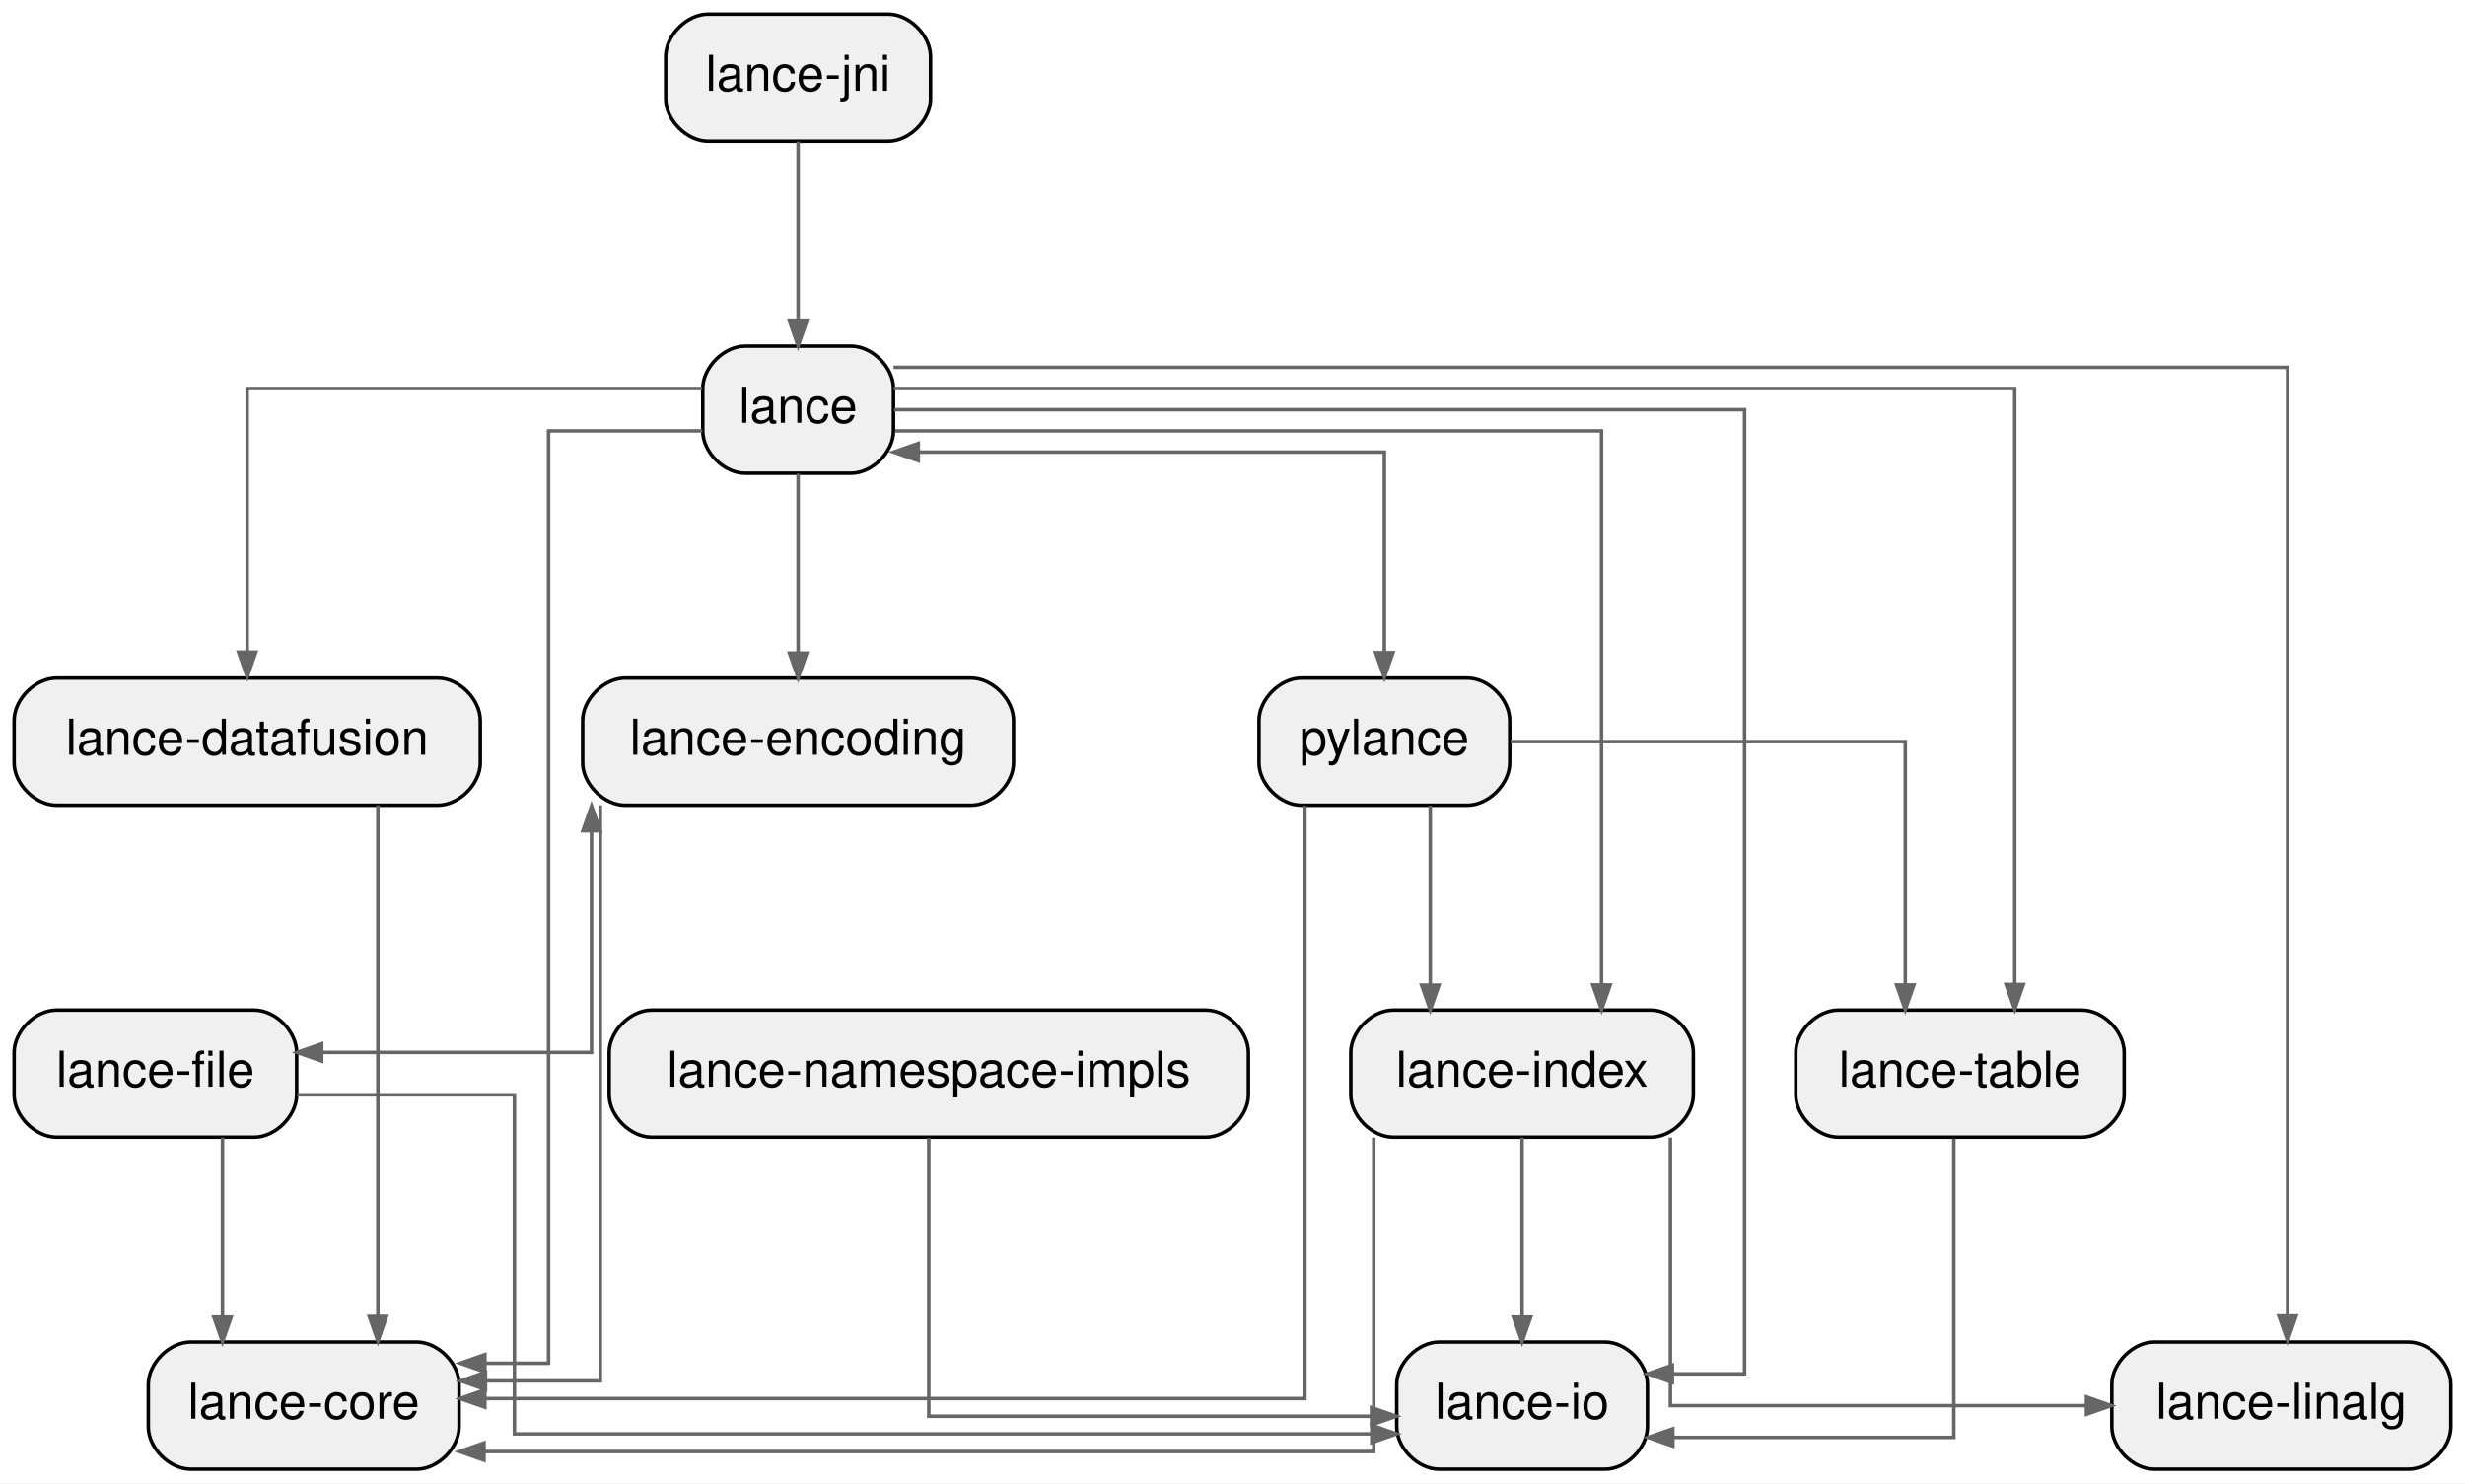
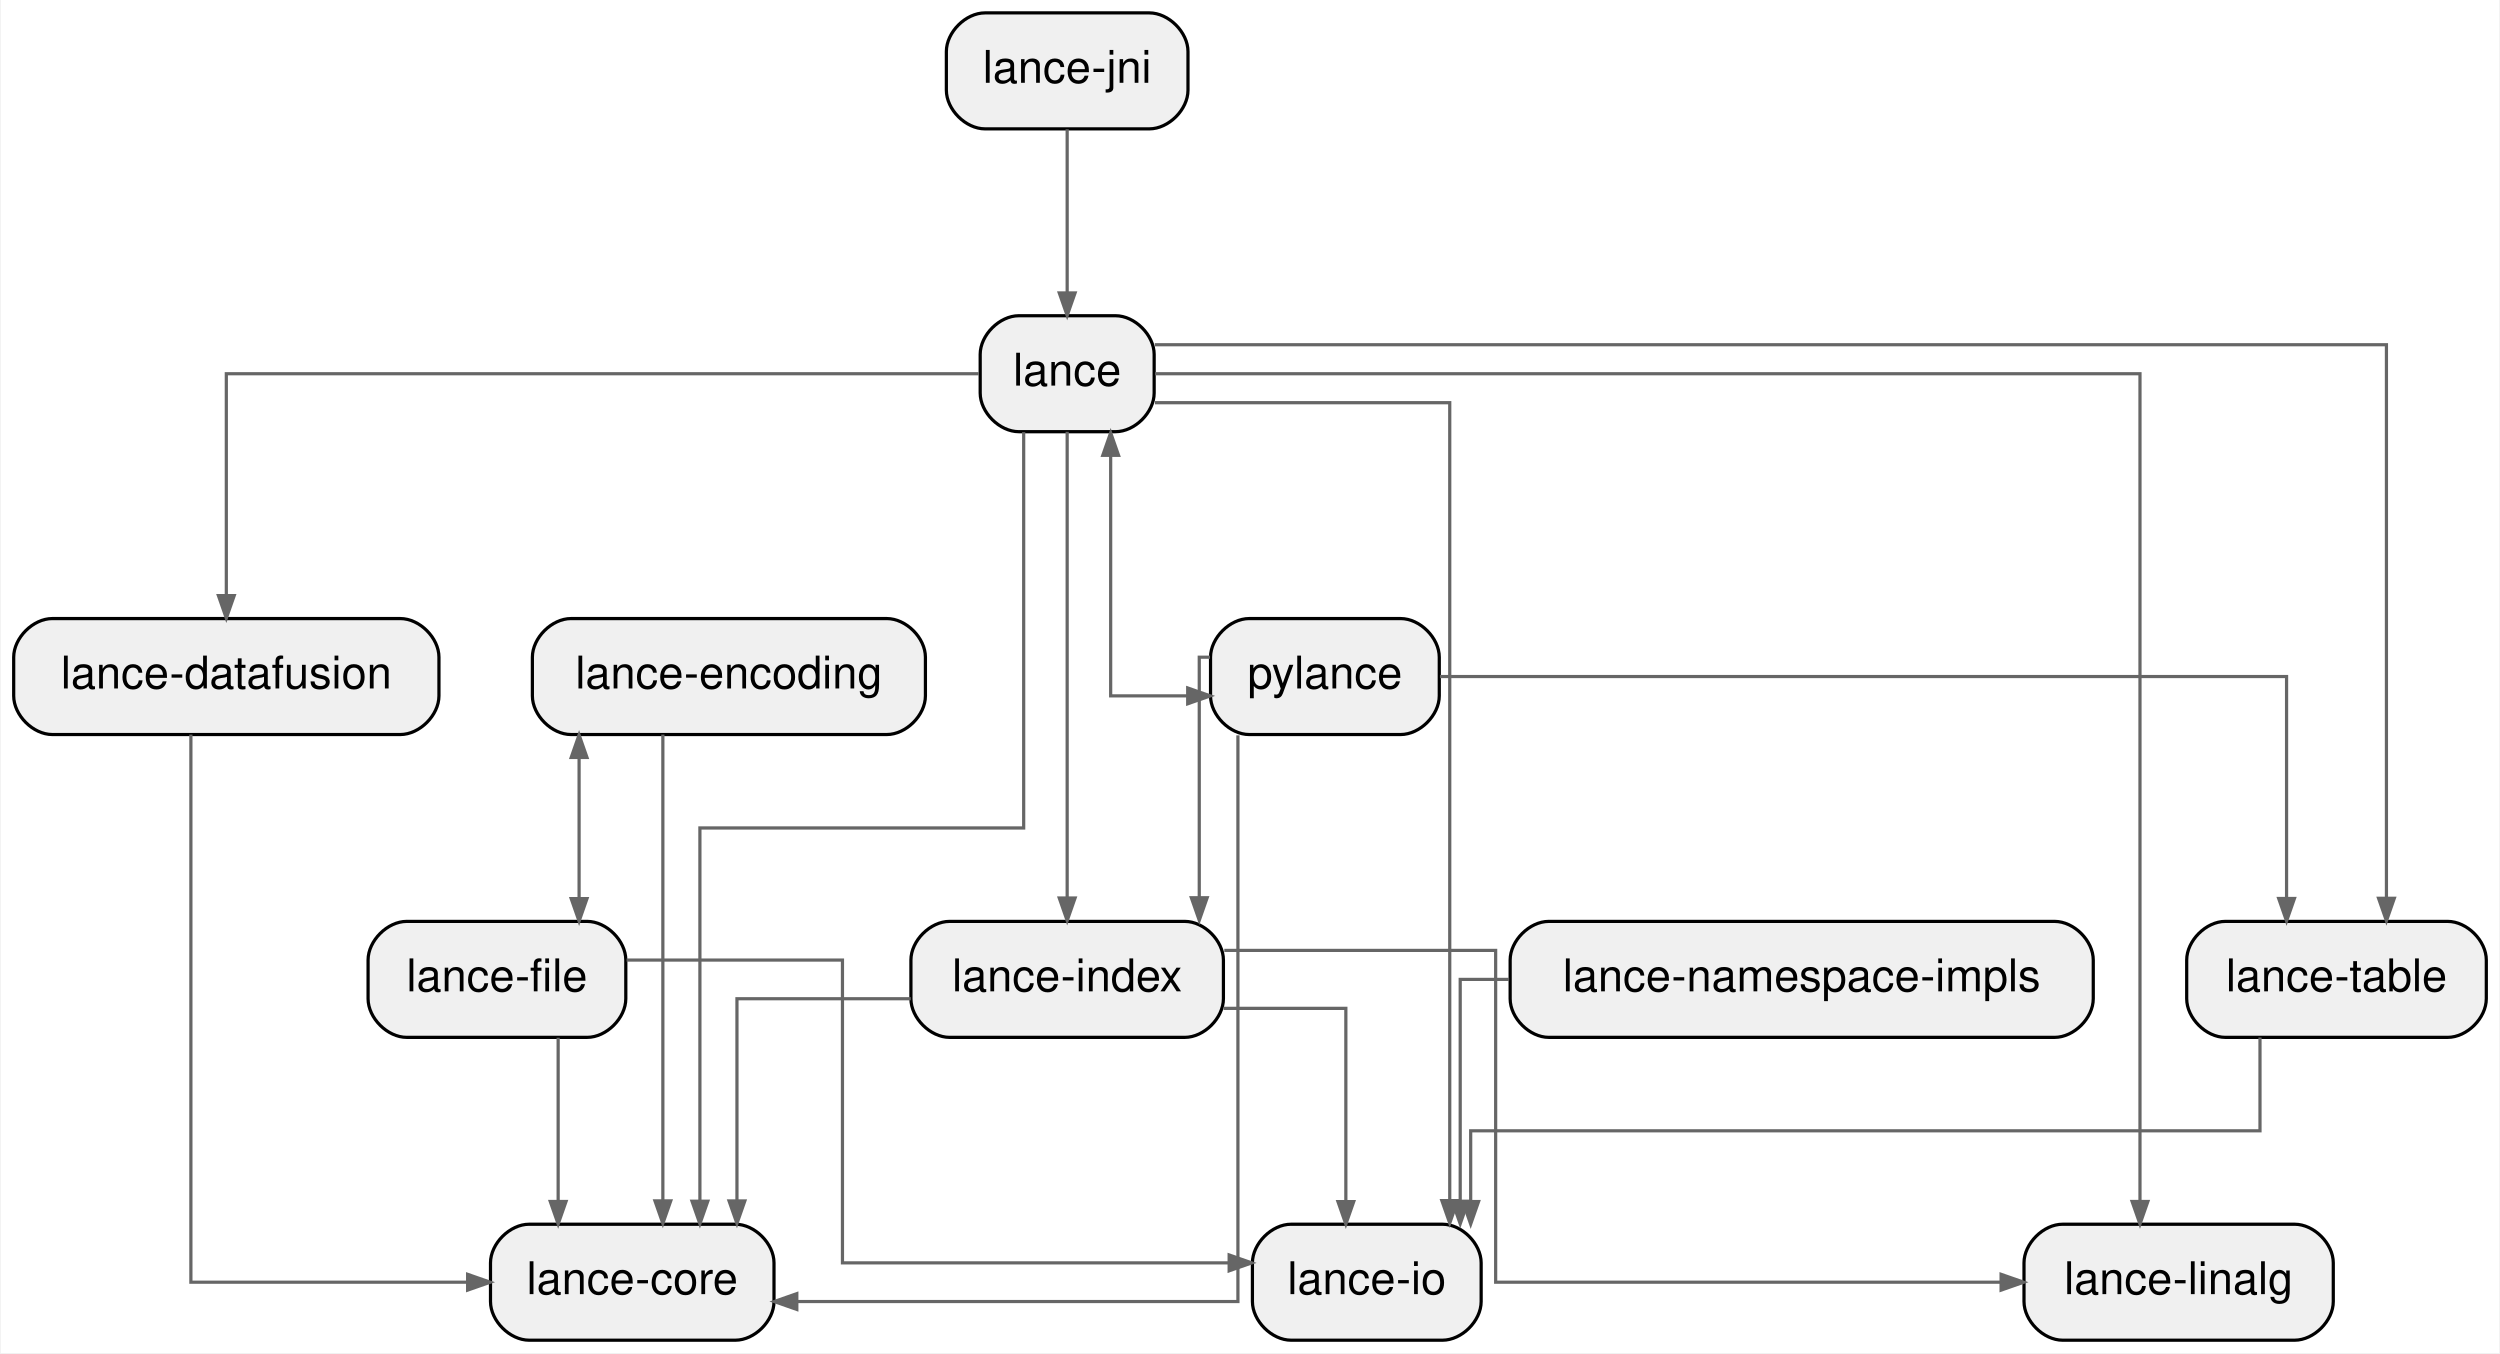
- <svg xmlns="http://www.w3.org/2000/svg" width="698pt" height="420pt" viewBox="0.00 0.00 698.00 420.00">
+ <svg xmlns="http://www.w3.org/2000/svg" width="776pt" height="420pt" viewBox="0.00 0.00 775.50 420.00">
  <g id="graph0" class="graph" transform="scale(1 1) rotate(0) translate(4 416)">
-     <polygon fill="white" stroke="transparent" points="-4,4 -4,-416 694,-416 694,4 -4,4" />
+     <polygon fill="white" stroke="transparent" points="-4,4 -4,-416 771.5,-416 771.5,4 -4,4" />
    <g id="node1" class="node">
-       <path fill="#f0f0f0" stroke="black" d="M237,-318C237,-318 207,-318 207,-318 201,-318 195,-312 195,-306 195,-306 195,-294 195,-294 195,-288 201,-282 207,-282 207,-282 237,-282 237,-282 243,-282 249,-288 249,-294 249,-294 249,-306 249,-306 249,-312 243,-318 237,-318" />
-       <text text-anchor="middle" x="222" y="-296.3" font-family="Helvetica,sans-Serif" font-size="14.00">lance</text>
+       <path fill="#f0f0f0" stroke="black" d="M342,-318C342,-318 312,-318 312,-318 306,-318 300,-312 300,-306 300,-306 300,-294 300,-294 300,-288 306,-282 312,-282 312,-282 342,-282 342,-282 348,-282 354,-288 354,-294 354,-294 354,-306 354,-306 354,-312 348,-318 342,-318" />
+       <text text-anchor="middle" x="327" y="-296.3" font-family="Helvetica,sans-Serif" font-size="14.00">lance</text>
    </g>
    <g id="node2" class="node">
-       <path fill="#f0f0f0" stroke="black" d="M114,-36C114,-36 50,-36 50,-36 44,-36 38,-30 38,-24 38,-24 38,-12 38,-12 38,-6 44,0 50,0 50,0 114,0 114,0 120,0 126,-6 126,-12 126,-12 126,-24 126,-24 126,-30 120,-36 114,-36" />
-       <text text-anchor="middle" x="82" y="-14.3" font-family="Helvetica,sans-Serif" font-size="14.00">lance-core</text>
+       <path fill="#f0f0f0" stroke="black" d="M224,-36C224,-36 160,-36 160,-36 154,-36 148,-30 148,-24 148,-24 148,-12 148,-12 148,-6 154,0 160,0 160,0 224,0 224,0 230,0 236,-6 236,-12 236,-12 236,-24 236,-24 236,-30 230,-36 224,-36" />
+       <text text-anchor="middle" x="192" y="-14.3" font-family="Helvetica,sans-Serif" font-size="14.00">lance-core</text>
    </g>
    <g id="edge1" class="edge">
-       <path fill="none" stroke="#666666" d="M194.88,-294C174.95,-294 151.33,-294 151.33,-294 151.33,-294 151.33,-30 151.33,-30 151.33,-30 133.3,-30 133.3,-30" />
-       <polygon fill="#666666" stroke="#666666" points="133.3,-27.55 126.3,-30 133.3,-32.45 133.3,-27.55" />
+       <path fill="none" stroke="#666666" d="M313.5,-281.86C313.5,-243.77 313.5,-159 313.5,-159 313.5,-159 213,-159 213,-159 213,-159 213,-43.14 213,-43.14" />
+       <polygon fill="#666666" stroke="#666666" points="215.45,-43.14 213,-36.14 210.55,-43.14 215.45,-43.14" />
    </g>
    <g id="node3" class="node">
      <path fill="#f0f0f0" stroke="black" d="M120,-224C120,-224 12,-224 12,-224 6,-224 0,-218 0,-212 0,-212 0,-200 0,-200 0,-194 6,-188 12,-188 12,-188 120,-188 120,-188 126,-188 132,-194 132,-200 132,-200 132,-212 132,-212 132,-218 126,-224 120,-224" />
      <text text-anchor="middle" x="66" y="-202.3" font-family="Helvetica,sans-Serif" font-size="14.00">lance-datafusion</text>
    </g>
    <g id="edge2" class="edge">
-       <path fill="none" stroke="#666666" d="M194.83,-306C150.13,-306 66,-306 66,-306 66,-306 66,-231.34 66,-231.34" />
-       <polygon fill="#666666" stroke="#666666" points="68.45,-231.34 66,-224.34 63.55,-231.34 68.45,-231.34" />
+       <path fill="none" stroke="#666666" d="M299.56,-300C232.55,-300 66,-300 66,-300 66,-300 66,-231.12 66,-231.12" />
+       <polygon fill="#666666" stroke="#666666" points="68.45,-231.12 66,-224.12 63.55,-231.12 68.45,-231.12" />
+     </g>
+     <g id="node6" class="node">
+       <path fill="#f0f0f0" stroke="black" d="M363.5,-130C363.5,-130 290.5,-130 290.5,-130 284.5,-130 278.5,-124 278.5,-118 278.5,-118 278.5,-106 278.5,-106 278.5,-100 284.5,-94 290.5,-94 290.5,-94 363.5,-94 363.5,-94 369.5,-94 375.5,-100 375.5,-106 375.5,-106 375.5,-118 375.5,-118 375.5,-124 369.5,-130 363.5,-130" />
+       <text text-anchor="middle" x="327" y="-108.3" font-family="Helvetica,sans-Serif" font-size="14.00">lance-index</text>
+     </g>
+     <g id="edge3" class="edge">
+       <path fill="none" stroke="#666666" d="M327,-281.97C327,-281.97 327,-137.25 327,-137.25" />
+       <polygon fill="#666666" stroke="#666666" points="329.45,-137.25 327,-130.25 324.55,-137.25 329.45,-137.25" />
+     </g>
+     <g id="node7" class="node">
+       <path fill="#f0f0f0" stroke="black" d="M443.5,-36C443.5,-36 396.5,-36 396.5,-36 390.5,-36 384.5,-30 384.5,-24 384.5,-24 384.5,-12 384.5,-12 384.5,-6 390.5,0 396.5,0 396.5,0 443.5,0 443.5,0 449.5,0 455.5,-6 455.5,-12 455.5,-12 455.5,-24 455.5,-24 455.5,-30 449.5,-36 443.5,-36" />
+       <text text-anchor="middle" x="420" y="-14.3" font-family="Helvetica,sans-Serif" font-size="14.00">lance-io</text>
+     </g>
+     <g id="edge4" class="edge">
+       <path fill="none" stroke="#666666" d="M354.24,-291C389.3,-291 445.75,-291 445.75,-291 445.75,-291 445.75,-43.34 445.75,-43.34" />
+       <polygon fill="#666666" stroke="#666666" points="448.2,-43.34 445.75,-36.34 443.3,-43.34 448.2,-43.34" />
+     </g>
+     <g id="node9" class="node">
+       <path fill="#f0f0f0" stroke="black" d="M708,-36C708,-36 636,-36 636,-36 630,-36 624,-30 624,-24 624,-24 624,-12 624,-12 624,-6 630,0 636,0 636,0 708,0 708,0 714,0 720,-6 720,-12 720,-12 720,-24 720,-24 720,-30 714,-36 708,-36" />
+       <text text-anchor="middle" x="672" y="-14.3" font-family="Helvetica,sans-Serif" font-size="14.00">lance-linalg</text>
+     </g>
+     <g id="edge5" class="edge">
+       <path fill="none" stroke="#666666" d="M354.25,-300C433.78,-300 660,-300 660,-300 660,-300 660,-43.07 660,-43.07" />
+       <polygon fill="#666666" stroke="#666666" points="662.45,-43.07 660,-36.07 657.55,-43.07 662.45,-43.07" />
+     </g>
+     <g id="node11" class="node">
+       <path fill="#f0f0f0" stroke="black" d="M755.5,-130C755.5,-130 686.5,-130 686.5,-130 680.5,-130 674.5,-124 674.5,-118 674.5,-118 674.5,-106 674.5,-106 674.5,-100 680.5,-94 686.5,-94 686.5,-94 755.5,-94 755.5,-94 761.5,-94 767.5,-100 767.5,-106 767.5,-106 767.5,-118 767.5,-118 767.5,-124 761.5,-130 755.5,-130" />
+       <text text-anchor="middle" x="721" y="-108.3" font-family="Helvetica,sans-Serif" font-size="14.00">lance-table</text>
+     </g>
+     <g id="edge6" class="edge">
+       <path fill="none" stroke="#666666" d="M354.19,-309C445.65,-309 736.5,-309 736.5,-309 736.5,-309 736.5,-137.18 736.5,-137.18" />
+       <polygon fill="#666666" stroke="#666666" points="738.95,-137.18 736.5,-130.18 734.05,-137.18 738.95,-137.18" />
+     </g>
+     <g id="node12" class="node">
+       <path fill="#f0f0f0" stroke="black" d="M430.5,-224C430.5,-224 383.5,-224 383.5,-224 377.5,-224 371.5,-218 371.5,-212 371.5,-212 371.5,-200 371.5,-200 371.5,-194 377.5,-188 383.5,-188 383.5,-188 430.5,-188 430.5,-188 436.5,-188 442.5,-194 442.5,-200 442.5,-200 442.5,-212 442.5,-212 442.5,-218 436.5,-224 430.5,-224" />
+       <text text-anchor="middle" x="407" y="-202.3" font-family="Helvetica,sans-Serif" font-size="14.00">pylance</text>
+     </g>
+     <g id="edge7" class="edge">
+       <path fill="none" stroke="#666666" d="M340.5,-274.66C340.5,-274.66 340.5,-200 340.5,-200 340.5,-200 364.41,-200 364.41,-200" />
+       <polygon fill="#666666" stroke="#666666" points="338.05,-274.66 340.5,-281.66 342.95,-274.66 338.05,-274.66" />
+       <polygon fill="#666666" stroke="#666666" points="364.41,-202.45 371.41,-200 364.41,-197.55 364.41,-202.45" />
+     </g>
+     <g id="edge8" class="edge">
+       <path fill="none" stroke="#666666" d="M55,-187.97C55,-140.92 55,-18 55,-18 55,-18 140.9,-18 140.9,-18" />
+       <polygon fill="#666666" stroke="#666666" points="140.9,-20.45 147.9,-18 140.9,-15.55 140.9,-20.45" />
    </g>
    <g id="node4" class="node">
      <path fill="#f0f0f0" stroke="black" d="M271,-224C271,-224 173,-224 173,-224 167,-224 161,-218 161,-212 161,-212 161,-200 161,-200 161,-194 167,-188 173,-188 173,-188 271,-188 271,-188 277,-188 283,-194 283,-200 283,-200 283,-212 283,-212 283,-218 277,-224 271,-224" />
      <text text-anchor="middle" x="222" y="-202.3" font-family="Helvetica,sans-Serif" font-size="14.00">lance-encoding</text>
    </g>
-     <g id="edge3" class="edge">
-       <path fill="none" stroke="#666666" d="M222,-281.88C222,-281.88 222,-231.07 222,-231.07" />
-       <polygon fill="#666666" stroke="#666666" points="224.45,-231.07 222,-224.07 219.55,-231.07 224.45,-231.07" />
+     <g id="edge9" class="edge">
+       <path fill="none" stroke="#666666" d="M201.5,-187.97C201.5,-187.97 201.5,-43.25 201.5,-43.25" />
+       <polygon fill="#666666" stroke="#666666" points="203.95,-43.25 201.5,-36.25 199.05,-43.25 203.95,-43.25" />
    </g>
-     <g id="node6" class="node">
-       <path fill="#f0f0f0" stroke="black" d="M463.5,-130C463.5,-130 390.5,-130 390.5,-130 384.5,-130 378.5,-124 378.5,-118 378.5,-118 378.5,-106 378.5,-106 378.5,-100 384.5,-94 390.5,-94 390.5,-94 463.5,-94 463.5,-94 469.5,-94 475.5,-100 475.5,-106 475.5,-106 475.5,-118 475.5,-118 475.5,-124 469.5,-130 463.5,-130" />
-       <text text-anchor="middle" x="427" y="-108.3" font-family="Helvetica,sans-Serif" font-size="14.00">lance-index</text>
-     </g>
-     <g id="edge4" class="edge">
-       <path fill="none" stroke="#666666" d="M249.44,-294C309.95,-294 449.5,-294 449.5,-294 449.5,-294 449.5,-137.12 449.5,-137.12" />
-       <polygon fill="#666666" stroke="#666666" points="451.95,-137.12 449.5,-130.12 447.05,-137.12 451.95,-137.12" />
-     </g>
-     <g id="node7" class="node">
-       <path fill="#f0f0f0" stroke="black" d="M450.5,-36C450.5,-36 403.5,-36 403.5,-36 397.5,-36 391.5,-30 391.5,-24 391.5,-24 391.5,-12 391.5,-12 391.5,-6 397.5,0 403.5,0 403.5,0 450.5,0 450.5,0 456.5,0 462.5,-6 462.5,-12 462.5,-12 462.5,-24 462.5,-24 462.5,-30 456.5,-36 450.5,-36" />
-       <text text-anchor="middle" x="427" y="-14.3" font-family="Helvetica,sans-Serif" font-size="14.00">lance-io</text>
-     </g>
-     <g id="edge5" class="edge">
-       <path fill="none" stroke="#666666" d="M249.17,-300C317.31,-300 490,-300 490,-300 490,-300 490,-27 490,-27 490,-27 469.55,-27 469.55,-27" />
-       <polygon fill="#666666" stroke="#666666" points="469.55,-24.55 462.55,-27 469.55,-29.45 469.55,-24.55" />
-     </g>
-     <g id="node9" class="node">
-       <path fill="#f0f0f0" stroke="black" d="M678,-36C678,-36 606,-36 606,-36 600,-36 594,-30 594,-24 594,-24 594,-12 594,-12 594,-6 600,0 606,0 606,0 678,0 678,0 684,0 690,-6 690,-12 690,-12 690,-24 690,-24 690,-30 684,-36 678,-36" />
-       <text text-anchor="middle" x="642" y="-14.3" font-family="Helvetica,sans-Serif" font-size="14.00">lance-linalg</text>
-     </g>
-     <g id="edge6" class="edge">
-       <path fill="none" stroke="#666666" d="M249.02,-312C342.11,-312 643.75,-312 643.75,-312 643.75,-312 643.75,-43.39 643.75,-43.39" />
-       <polygon fill="#666666" stroke="#666666" points="646.2,-43.39 643.75,-36.39 641.3,-43.39 646.2,-43.39" />
-     </g>
-     <g id="node11" class="node">
-       <path fill="#f0f0f0" stroke="black" d="M585.5,-130C585.5,-130 516.5,-130 516.5,-130 510.5,-130 504.5,-124 504.5,-118 504.5,-118 504.5,-106 504.5,-106 504.5,-100 510.5,-94 516.5,-94 516.5,-94 585.5,-94 585.5,-94 591.5,-94 597.5,-100 597.5,-106 597.5,-106 597.5,-118 597.5,-118 597.5,-124 591.5,-130 585.5,-130" />
-       <text text-anchor="middle" x="551" y="-108.3" font-family="Helvetica,sans-Serif" font-size="14.00">lance-table</text>
-     </g>
-     <g id="edge7" class="edge">
-       <path fill="none" stroke="#666666" d="M249.03,-306C330.24,-306 566.5,-306 566.5,-306 566.5,-306 566.5,-137.25 566.5,-137.25" />
-       <polygon fill="#666666" stroke="#666666" points="568.95,-137.25 566.5,-130.25 564.05,-137.25 568.95,-137.25" />
-     </g>
-     <g id="node12" class="node">
-       <path fill="#f0f0f0" stroke="black" d="M411.5,-224C411.5,-224 364.5,-224 364.5,-224 358.5,-224 352.5,-218 352.5,-212 352.5,-212 352.5,-200 352.5,-200 352.5,-194 358.5,-188 364.5,-188 364.5,-188 411.5,-188 411.5,-188 417.5,-188 423.5,-194 423.5,-200 423.5,-200 423.5,-212 423.5,-212 423.5,-218 417.5,-224 411.5,-224" />
-       <text text-anchor="middle" x="388" y="-202.3" font-family="Helvetica,sans-Serif" font-size="14.00">pylance</text>
-     </g>
-     <g id="edge8" class="edge">
-       <path fill="none" stroke="#666666" d="M256.04,-288C256.04,-288 388,-288 388,-288 388,-288 388,-231.2 388,-231.2" />
-       <polygon fill="#666666" stroke="#666666" points="256.04,-285.55 249.04,-288 256.04,-290.45 256.04,-285.55" />
-       <polygon fill="#666666" stroke="#666666" points="390.45,-231.2 388,-224.2 385.55,-231.2 390.45,-231.2" />
-     </g>
-     <g id="edge9" class="edge">
-       <path fill="none" stroke="#666666" d="M103,-187.97C103,-187.97 103,-43.25 103,-43.25" />
-       <polygon fill="#666666" stroke="#666666" points="105.45,-43.25 103,-36.25 100.55,-43.25 105.45,-43.25" />
+     <g id="node5" class="node">
+       <path fill="#f0f0f0" stroke="black" d="M178,-130C178,-130 122,-130 122,-130 116,-130 110,-124 110,-118 110,-118 110,-106 110,-106 110,-100 116,-94 122,-94 122,-94 178,-94 178,-94 184,-94 190,-100 190,-106 190,-106 190,-118 190,-118 190,-124 184,-130 178,-130" />
+       <text text-anchor="middle" x="150" y="-108.3" font-family="Helvetica,sans-Serif" font-size="14.00">lance-file</text>
    </g>
    <g id="edge10" class="edge">
-       <path fill="none" stroke="#666666" d="M166,-187.98C166,-142.2 166,-25 166,-25 166,-25 133.46,-25 133.46,-25" />
-       <polygon fill="#666666" stroke="#666666" points="133.46,-22.55 126.46,-25 133.46,-27.45 133.46,-22.55" />
-     </g>
-     <g id="node5" class="node">
-       <path fill="#f0f0f0" stroke="black" d="M68,-130C68,-130 12,-130 12,-130 6,-130 0,-124 0,-118 0,-118 0,-106 0,-106 0,-100 6,-94 12,-94 12,-94 68,-94 68,-94 74,-94 80,-100 80,-106 80,-106 80,-118 80,-118 80,-124 74,-130 68,-130" />
-       <text text-anchor="middle" x="40" y="-108.3" font-family="Helvetica,sans-Serif" font-size="14.00">lance-file</text>
+       <path fill="none" stroke="#666666" d="M175.5,-180.88C175.5,-180.88 175.5,-137.07 175.5,-137.07" />
+       <polygon fill="#666666" stroke="#666666" points="177.95,-137.07 175.5,-130.07 173.05,-137.07 177.95,-137.07" />
+       <polygon fill="#666666" stroke="#666666" points="173.05,-180.88 175.5,-187.88 177.95,-180.88 173.05,-180.88" />
    </g>
    <g id="edge11" class="edge">
-       <path fill="none" stroke="#666666" d="M163.5,-180.77C163.5,-180.77 163.5,-118 163.5,-118 163.5,-118 87.1,-118 87.1,-118" />
-       <polygon fill="#666666" stroke="#666666" points="161.05,-180.77 163.5,-187.77 165.95,-180.77 161.05,-180.77" />
-       <polygon fill="#666666" stroke="#666666" points="87.1,-115.55 80.1,-118 87.1,-120.45 87.1,-115.55" />
+       <path fill="none" stroke="#666666" d="M169,-93.88C169,-93.88 169,-43.07 169,-43.07" />
+       <polygon fill="#666666" stroke="#666666" points="171.45,-43.07 169,-36.07 166.55,-43.07 171.45,-43.07" />
    </g>
-     <g id="edge12" class="edge">
-       <path fill="none" stroke="#666666" d="M59,-93.88C59,-93.88 59,-43.07 59,-43.07" />
-       <polygon fill="#666666" stroke="#666666" points="61.45,-43.07 59,-36.07 56.55,-43.07 61.45,-43.07" />
+     <g id="edge13" class="edge">
+       <path fill="none" stroke="#666666" d="M190.24,-118C220.67,-118 257.25,-118 257.25,-118 257.25,-118 257.25,-24 257.25,-24 257.25,-24 377.28,-24 377.28,-24" />
+       <polygon fill="#666666" stroke="#666666" points="377.28,-26.45 384.28,-24 377.28,-21.55 377.28,-26.45" />
    </g>
    <g id="edge14" class="edge">
-       <path fill="none" stroke="#666666" d="M80.18,-106C108.6,-106 141.67,-106 141.67,-106 141.67,-106 141.67,-10 141.67,-10 141.67,-10 384.44,-10 384.44,-10" />
-       <polygon fill="#666666" stroke="#666666" points="384.44,-12.45 391.44,-10 384.44,-7.55 384.44,-12.45" />
+       <path fill="none" stroke="#666666" d="M278.45,-106C251.96,-106 224.5,-106 224.5,-106 224.5,-106 224.5,-43.23 224.5,-43.23" />
+       <polygon fill="#666666" stroke="#666666" points="226.95,-43.23 224.5,-36.23 222.05,-43.23 226.95,-43.23" />
    </g>
    <g id="edge15" class="edge">
-       <path fill="none" stroke="#666666" d="M385,-93.85C385,-63.32 385,-5 385,-5 385,-5 133.06,-5 133.06,-5" />
-       <polygon fill="#666666" stroke="#666666" points="133.06,-2.55 126.06,-5 133.06,-7.45 133.06,-2.55" />
+       <path fill="none" stroke="#666666" d="M375.56,-103C395.28,-103 413.5,-103 413.5,-103 413.5,-103 413.5,-43.03 413.5,-43.03" />
+       <polygon fill="#666666" stroke="#666666" points="415.95,-43.03 413.5,-36.03 411.05,-43.03 415.95,-43.03" />
    </g>
    <g id="edge16" class="edge">
-       <path fill="none" stroke="#666666" d="M427,-93.88C427,-93.88 427,-43.07 427,-43.07" />
-       <polygon fill="#666666" stroke="#666666" points="429.45,-43.07 427,-36.07 424.55,-43.07 429.45,-43.07" />
+       <path fill="none" stroke="#666666" d="M375.77,-121C413.73,-121 460,-121 460,-121 460,-121 460,-18 460,-18 460,-18 616.89,-18 616.89,-18" />
+       <polygon fill="#666666" stroke="#666666" points="616.89,-20.45 623.89,-18 616.89,-15.55 616.89,-20.45" />
+     </g>
+     <g id="node8" class="node">
+       <path fill="#f0f0f0" stroke="black" d="M352.5,-412C352.5,-412 301.5,-412 301.5,-412 295.5,-412 289.5,-406 289.5,-400 289.5,-400 289.5,-388 289.5,-388 289.5,-382 295.5,-376 301.5,-376 301.5,-376 352.5,-376 352.5,-376 358.5,-376 364.5,-382 364.5,-388 364.5,-388 364.5,-400 364.5,-400 364.5,-406 358.5,-412 352.5,-412" />
+       <text text-anchor="middle" x="327" y="-390.3" font-family="Helvetica,sans-Serif" font-size="14.00">lance-jni</text>
    </g>
    <g id="edge17" class="edge">
-       <path fill="none" stroke="#666666" d="M469,-93.88C469,-66.56 469,-18 469,-18 469,-18 586.81,-18 586.81,-18" />
-       <polygon fill="#666666" stroke="#666666" points="586.81,-20.45 593.81,-18 586.81,-15.55 586.81,-20.45" />
+       <path fill="none" stroke="#666666" d="M327,-375.88C327,-375.88 327,-325.07 327,-325.07" />
+       <polygon fill="#666666" stroke="#666666" points="329.45,-325.07 327,-318.07 324.55,-325.07 329.45,-325.07" />
    </g>
-     <g id="node8" class="node">
-       <path fill="#f0f0f0" stroke="black" d="M247.5,-412C247.5,-412 196.5,-412 196.5,-412 190.5,-412 184.5,-406 184.5,-400 184.5,-400 184.5,-388 184.5,-388 184.5,-382 190.5,-376 196.5,-376 196.5,-376 247.5,-376 247.5,-376 253.5,-376 259.5,-382 259.5,-388 259.5,-388 259.5,-400 259.5,-400 259.5,-406 253.5,-412 247.5,-412" />
-       <text text-anchor="middle" x="222" y="-390.3" font-family="Helvetica,sans-Serif" font-size="14.00">lance-jni</text>
+     <g id="node10" class="node">
+       <path fill="#f0f0f0" stroke="black" d="M633.5,-130C633.5,-130 476.5,-130 476.5,-130 470.5,-130 464.5,-124 464.5,-118 464.5,-118 464.5,-106 464.5,-106 464.5,-100 470.5,-94 476.5,-94 476.5,-94 633.5,-94 633.5,-94 639.5,-94 645.5,-100 645.5,-106 645.5,-106 645.5,-118 645.5,-118 645.5,-124 639.5,-130 633.5,-130" />
+       <text text-anchor="middle" x="555" y="-108.3" font-family="Helvetica,sans-Serif" font-size="14.00">lance-namespace-impls</text>
    </g>
    <g id="edge18" class="edge">
-       <path fill="none" stroke="#666666" d="M222,-375.88C222,-375.88 222,-325.07 222,-325.07" />
-       <polygon fill="#666666" stroke="#666666" points="224.45,-325.07 222,-318.07 219.55,-325.07 224.45,-325.07" />
-     </g>
-     <g id="node10" class="node">
-       <path fill="#f0f0f0" stroke="black" d="M337.5,-130C337.5,-130 180.5,-130 180.5,-130 174.5,-130 168.5,-124 168.5,-118 168.5,-118 168.5,-106 168.5,-106 168.5,-100 174.5,-94 180.5,-94 180.5,-94 337.5,-94 337.5,-94 343.5,-94 349.5,-100 349.5,-106 349.5,-106 349.5,-118 349.5,-118 349.5,-124 343.5,-130 337.5,-130" />
-       <text text-anchor="middle" x="259" y="-108.3" font-family="Helvetica,sans-Serif" font-size="14.00">lance-namespace-impls</text>
+       <path fill="none" stroke="#666666" d="M464.19,-112C455.02,-112 449,-112 449,-112 449,-112 449,-43.12 449,-43.12" />
+       <polygon fill="#666666" stroke="#666666" points="451.45,-43.12 449,-36.12 446.55,-43.12 451.45,-43.12" />
    </g>
    <g id="edge19" class="edge">
-       <path fill="none" stroke="#666666" d="M259,-93.76C259,-65.66 259,-15 259,-15 259,-15 384.37,-15 384.37,-15" />
-       <polygon fill="#666666" stroke="#666666" points="384.37,-17.45 391.37,-15 384.37,-12.55 384.37,-17.45" />
+       <path fill="none" stroke="#666666" d="M697.25,-93.96C697.25,-80.71 697.25,-65 697.25,-65 697.25,-65 452.25,-65 452.25,-65 452.25,-65 452.25,-43.04 452.25,-43.04" />
+       <polygon fill="#666666" stroke="#666666" points="454.7,-43.04 452.25,-36.04 449.8,-43.04 454.7,-43.04" />
    </g>
-     <g id="edge20" class="edge">
-       <path fill="none" stroke="#666666" d="M549.25,-93.59C549.25,-63.96 549.25,-9 549.25,-9 549.25,-9 469.69,-9 469.69,-9" />
-       <polygon fill="#666666" stroke="#666666" points="469.69,-6.55 462.69,-9 469.69,-11.45 469.69,-6.55" />
+     <g id="edge21" class="edge">
+       <path fill="none" stroke="#666666" d="M380,-187.75C380,-139.46 380,-12 380,-12 380,-12 243.08,-12 243.08,-12" />
+       <polygon fill="#666666" stroke="#666666" points="243.08,-9.55 236.08,-12 243.08,-14.45 243.08,-9.55" />
    </g>
    <g id="edge22" class="edge">
-       <path fill="none" stroke="#666666" d="M365.5,-187.83C365.5,-141.02 365.5,-20 365.5,-20 365.5,-20 133.3,-20 133.3,-20" />
-       <polygon fill="#666666" stroke="#666666" points="133.3,-17.55 126.3,-20 133.3,-22.45 133.3,-17.55" />
+       <path fill="none" stroke="#666666" d="M371.33,-212C369.26,-212 368,-212 368,-212 368,-212 368,-137.34 368,-137.34" />
+       <polygon fill="#666666" stroke="#666666" points="370.45,-137.34 368,-130.34 365.55,-137.34 370.45,-137.34" />
    </g>
    <g id="edge23" class="edge">
-       <path fill="none" stroke="#666666" d="M401,-187.88C401,-187.88 401,-137.07 401,-137.07" />
-       <polygon fill="#666666" stroke="#666666" points="403.45,-137.07 401,-130.07 398.55,-137.07 403.45,-137.07" />
-     </g>
-     <g id="edge24" class="edge">
-       <path fill="none" stroke="#666666" d="M423.71,-206C467.36,-206 535.5,-206 535.5,-206 535.5,-206 535.5,-137.12 535.5,-137.12" />
-       <polygon fill="#666666" stroke="#666666" points="537.95,-137.12 535.5,-130.12 533.05,-137.12 537.95,-137.12" />
+       <path fill="none" stroke="#666666" d="M442.71,-206C521.94,-206 705.5,-206 705.5,-206 705.5,-206 705.5,-137.12 705.5,-137.12" />
+       <polygon fill="#666666" stroke="#666666" points="707.95,-137.12 705.5,-130.12 703.05,-137.12 707.95,-137.12" />
    </g>
  </g>
</svg>
